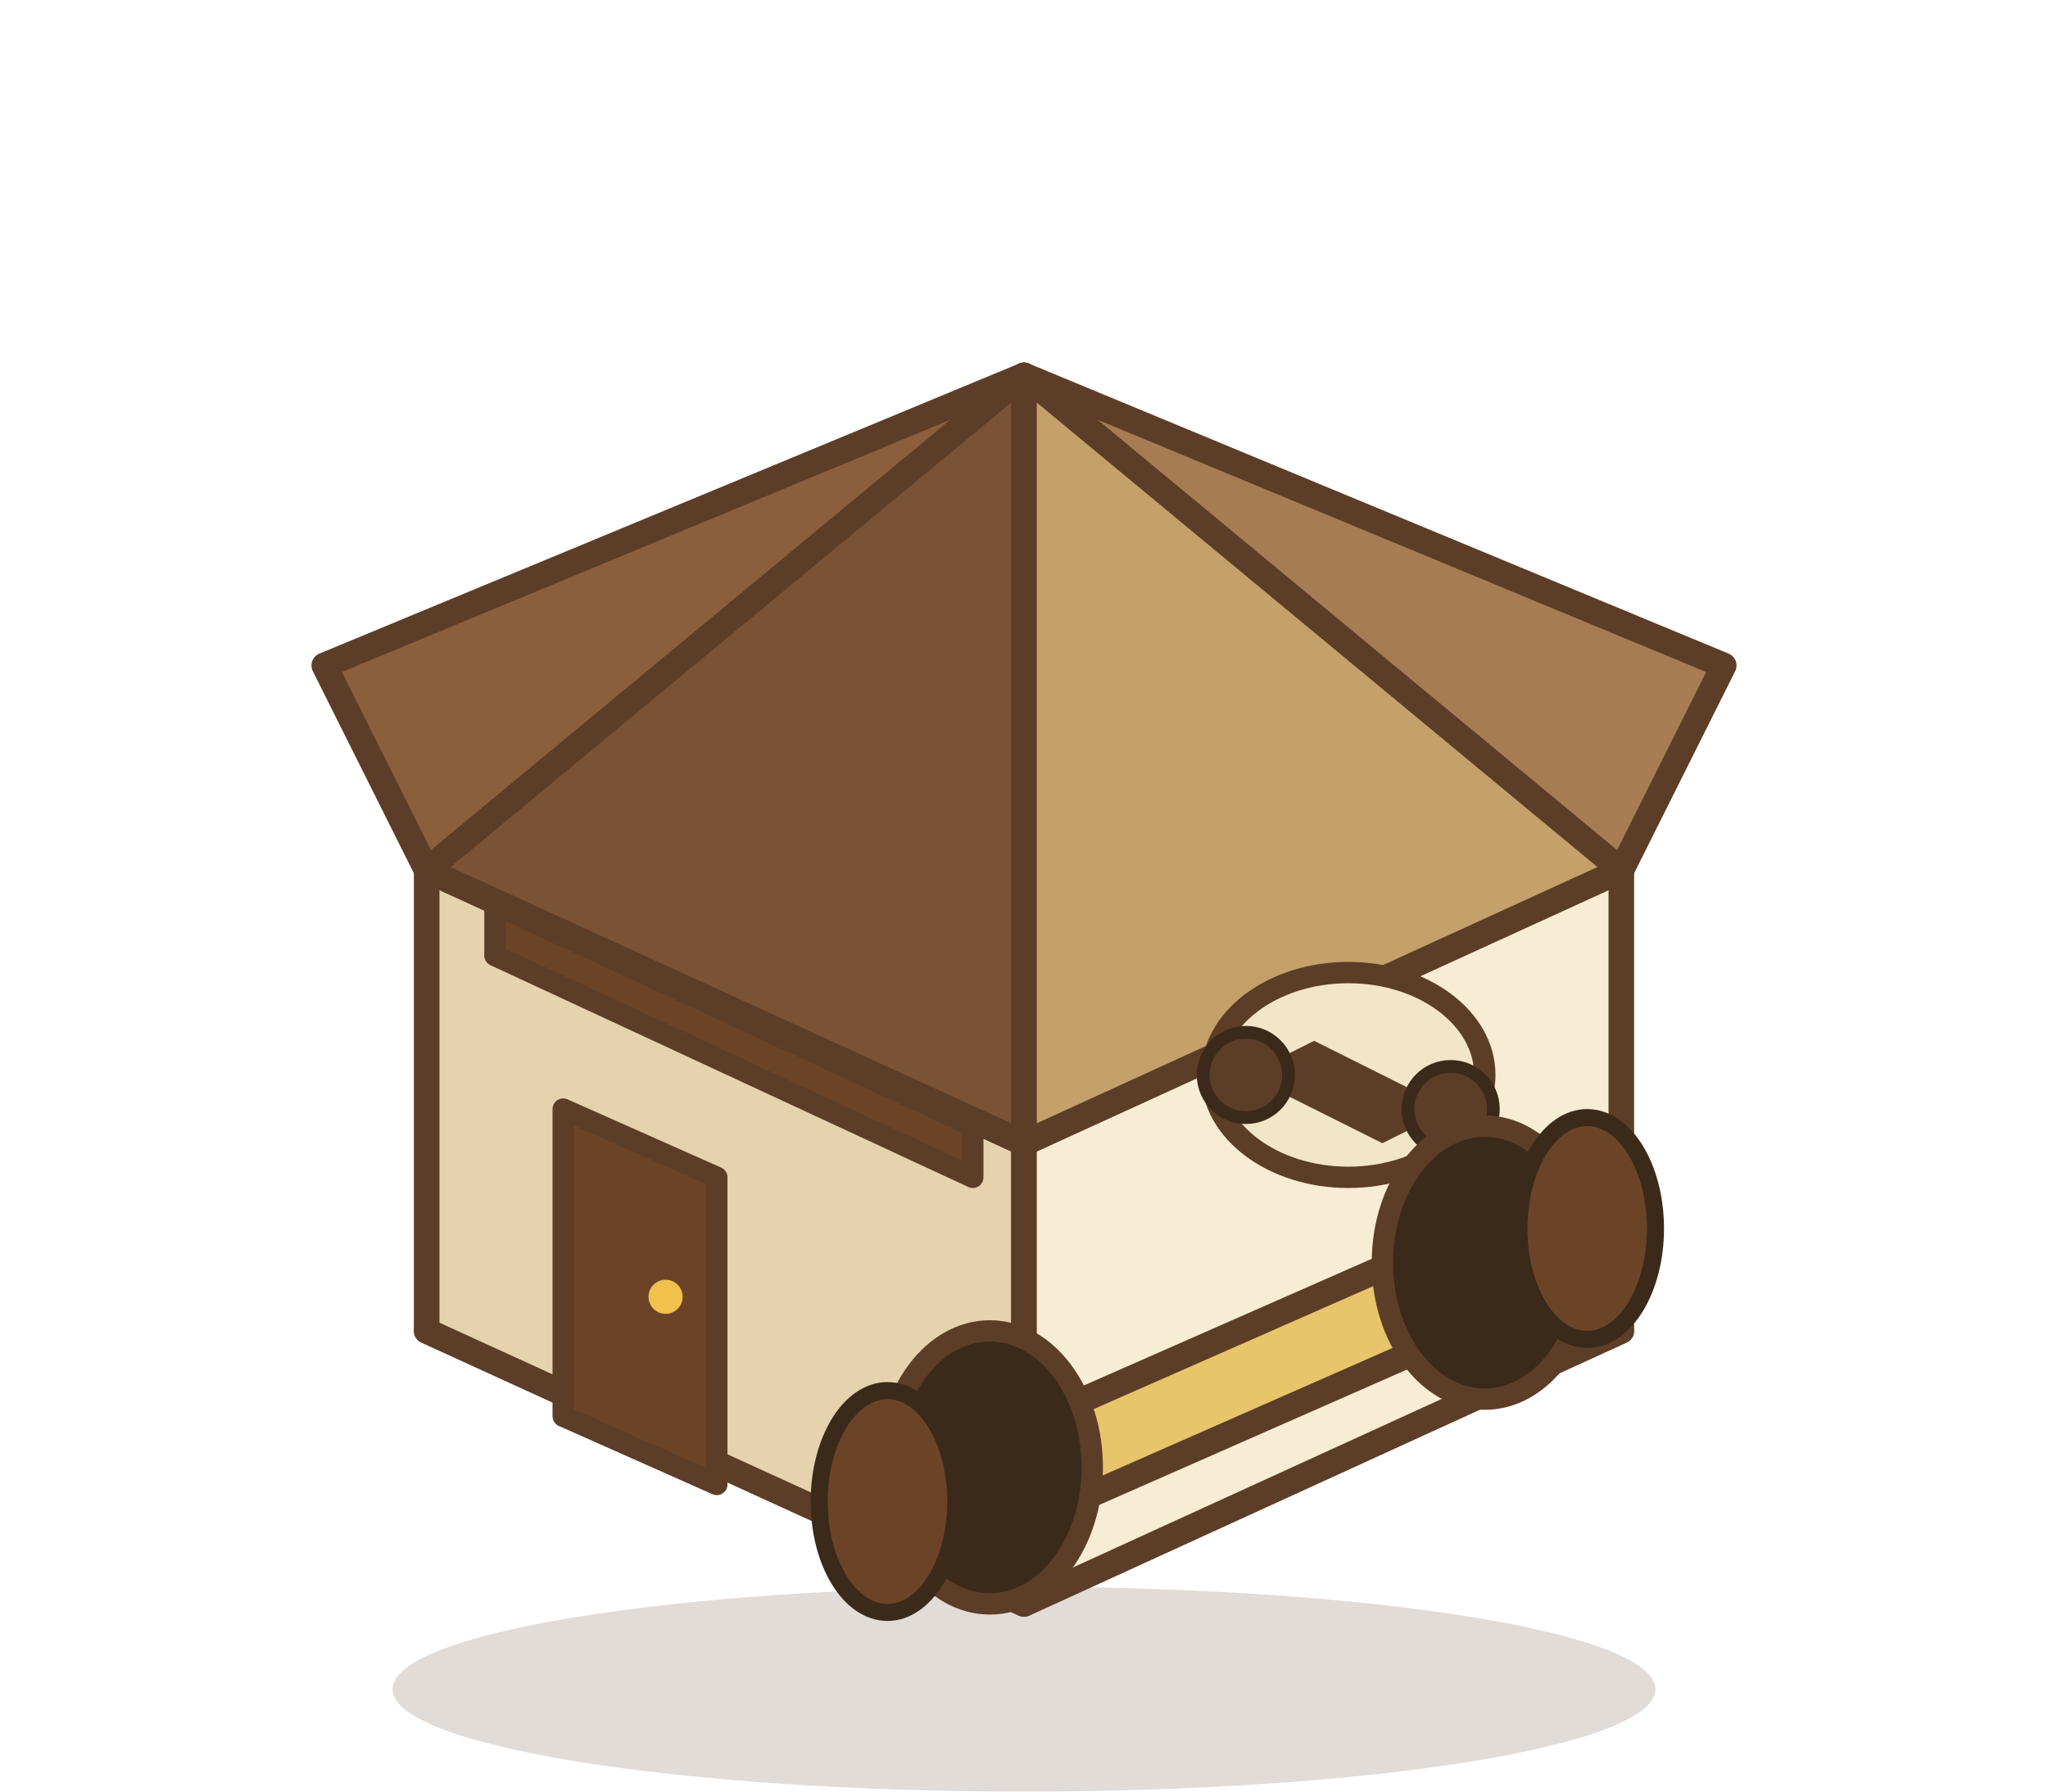
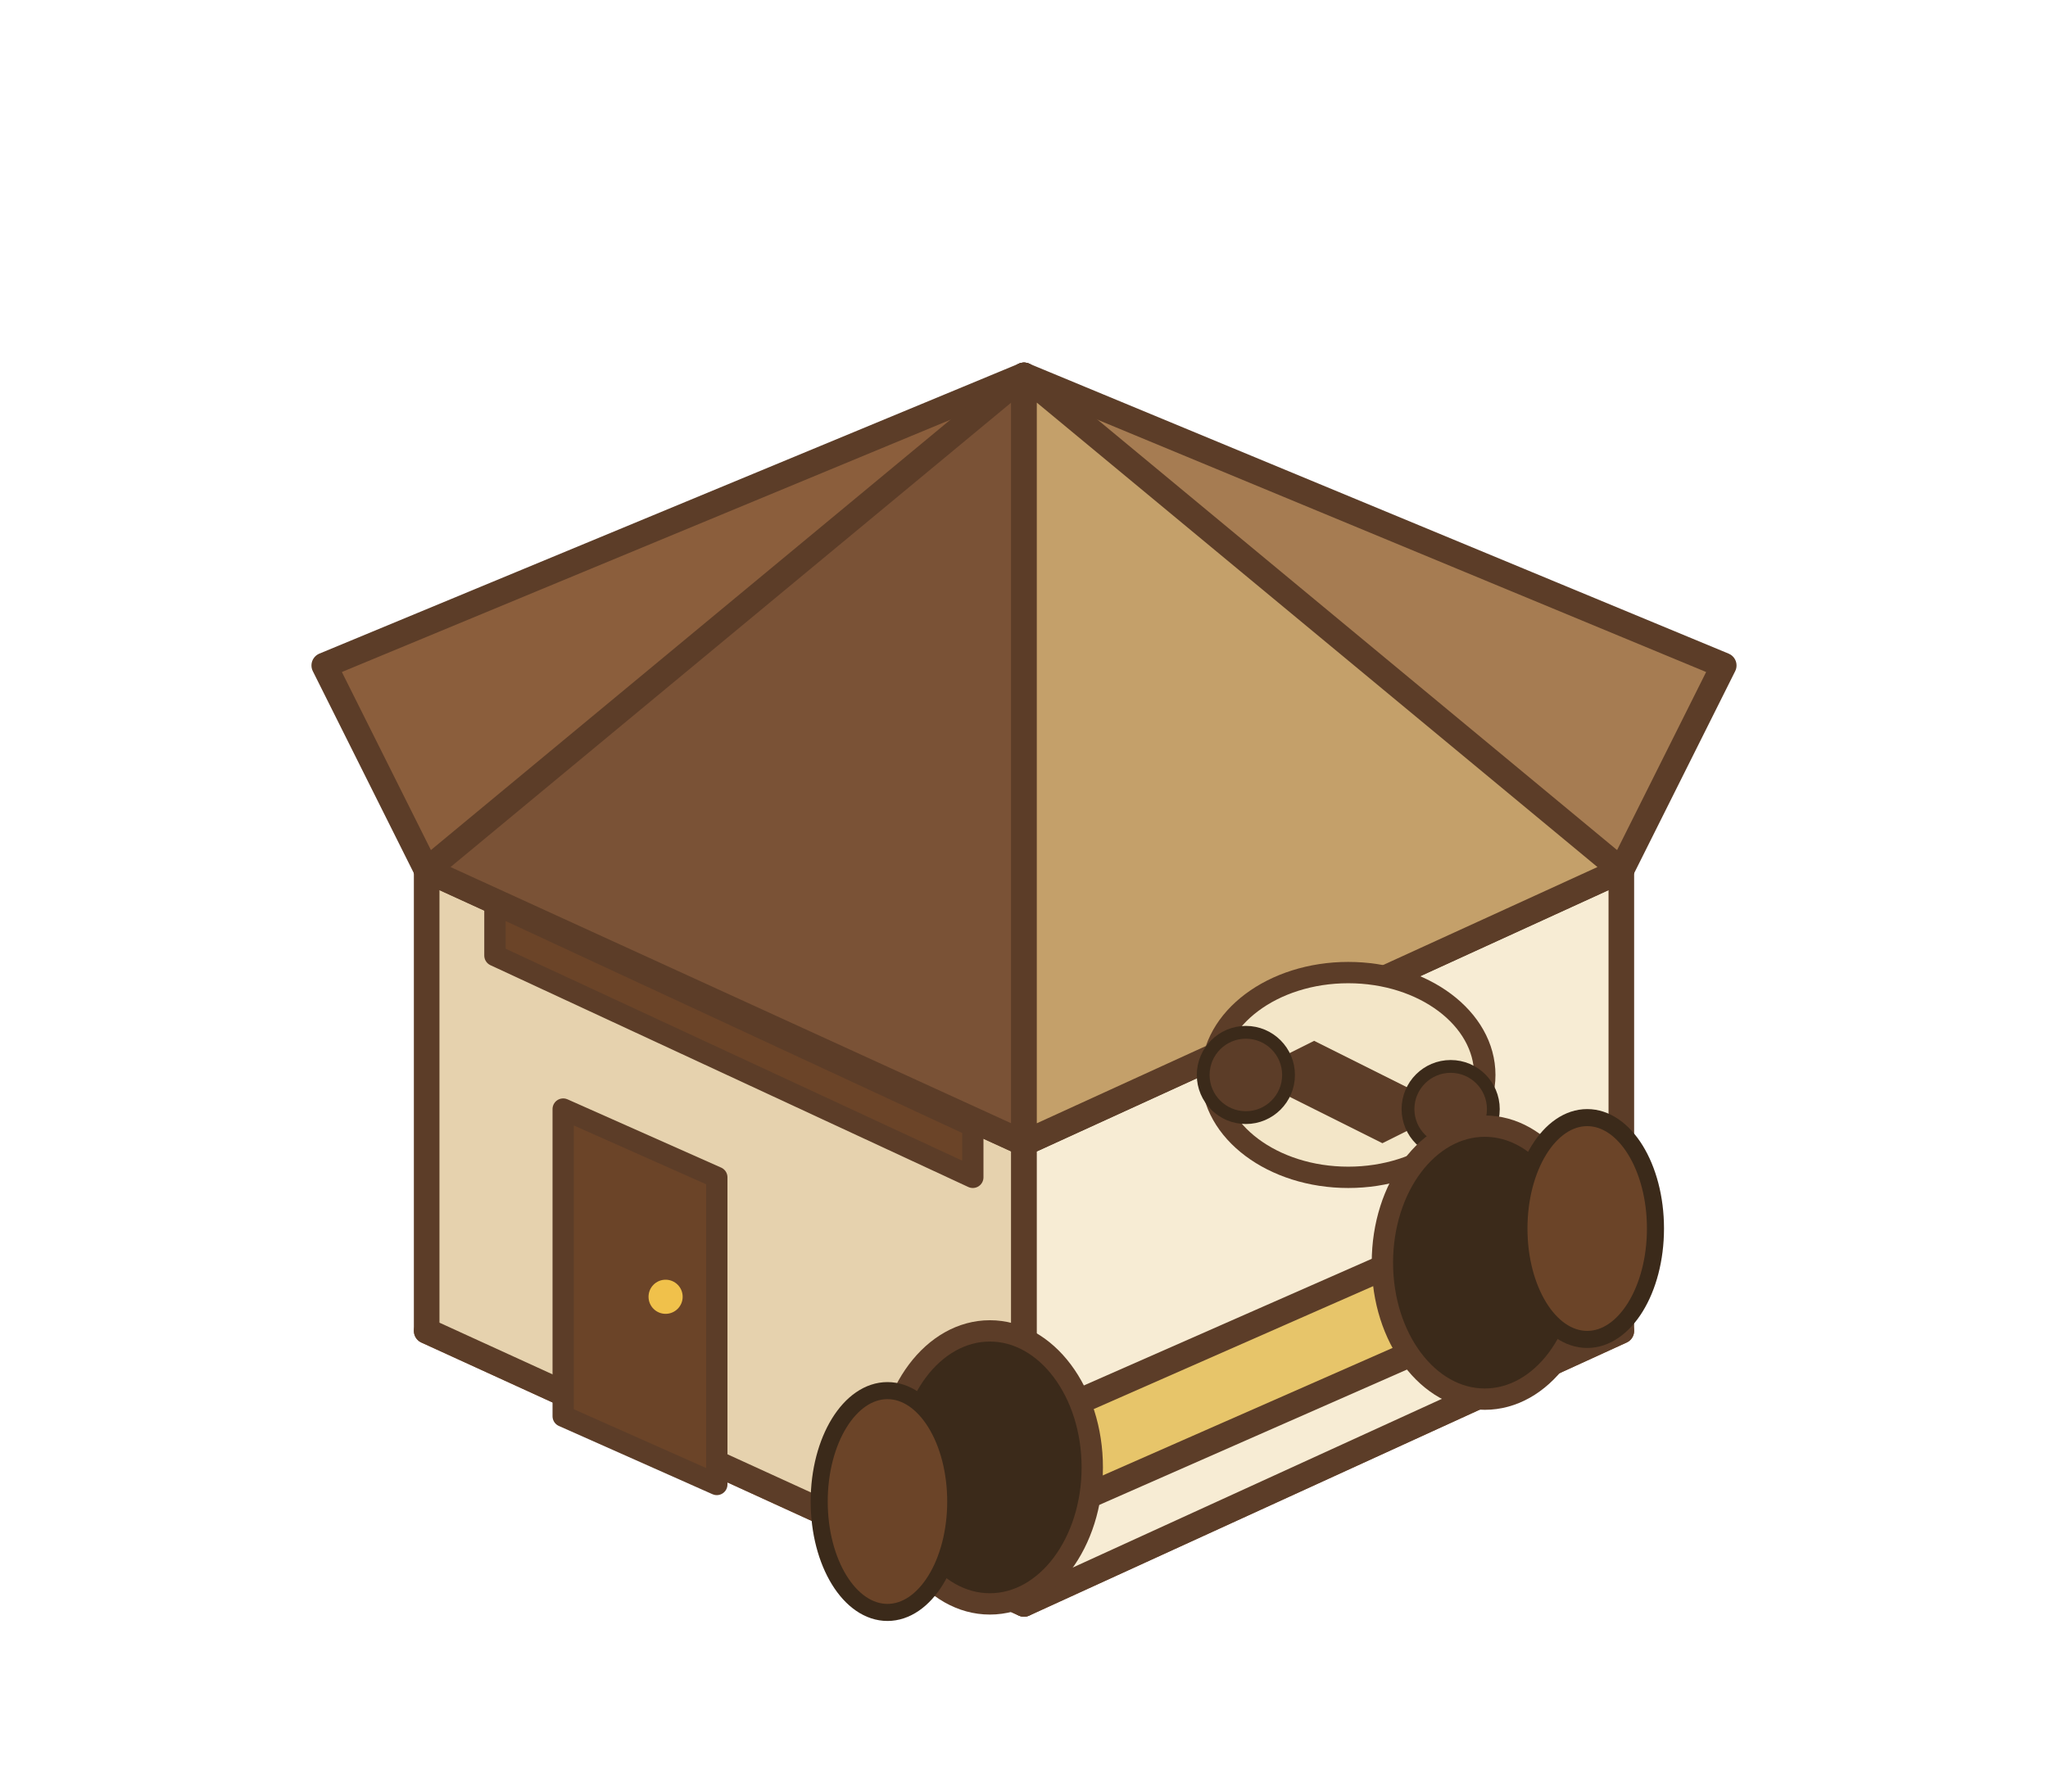
<svg xmlns="http://www.w3.org/2000/svg" viewBox="0 0 240 210" fill="none">
-   <ellipse cx="120" cy="198" rx="74" ry="12" fill="#5c3d28" opacity=".18" />
  <polygon points="120,188 190,156 120,124 50,156" fill="#d9c7a0" stroke="#8b5e3c" stroke-width="3" stroke-linejoin="round" />
  <polygon points="120,188 50,156 50,102 120,134" fill="#e6d2ae" stroke="#5c3d28" stroke-width="3" stroke-linejoin="round" />
  <polygon points="120,188 190,156 190,102 120,134" fill="#f7ecd4" stroke="#5c3d28" stroke-width="3" stroke-linejoin="round" />
  <polygon points="50,102 120,68 120,44 38,78" fill="#8b5e3c" stroke="#5c3d28" stroke-width="3" stroke-linejoin="round" />
  <polygon points="190,102 120,68 120,44 202,78" fill="#a67c52" stroke="#5c3d28" stroke-width="3" stroke-linejoin="round" />
  <polygon points="50,102 120,134 120,44" fill="#7a5236" stroke="#5c3d28" stroke-width="3" stroke-linejoin="round" />
  <polygon points="190,102 120,134 120,44" fill="#c4a06a" stroke="#5c3d28" stroke-width="3" stroke-linejoin="round" />
  <polygon points="58,112 114,138 114,132 58,106" fill="#6b4428" stroke="#5c3d28" stroke-width="2.5" stroke-linejoin="round" />
  <polygon points="84,174 66,166 66,130 84,138" fill="#6b4428" stroke="#5c3d28" stroke-width="2.5" stroke-linejoin="round" />
  <circle cx="78" cy="152" r="2" fill="#f0c14b" />
  <ellipse cx="158" cy="126" rx="16" ry="12" fill="#f3e6c8" stroke="#5c3d28" stroke-width="2.5" />
  <polygon points="146,126 154,122 170,130 162,134" fill="#5c3d28" />
  <circle cx="146" cy="126" r="5" fill="#5c3d28" stroke="#3b2a1a" stroke-width="1.5" />
  <circle cx="170" cy="130" r="5" fill="#5c3d28" stroke="#3b2a1a" stroke-width="1.5" />
  <polygon points="118,168 168,146 176,154 126,176" fill="#e7c56a" stroke="#5c3d28" stroke-width="3" stroke-linejoin="round" />
  <ellipse cx="116" cy="172" rx="12" ry="16" fill="#3b2a1a" stroke="#5c3d28" stroke-width="2.5" />
  <ellipse cx="104" cy="176" rx="8" ry="13" fill="#6b4428" stroke="#3b2a1a" stroke-width="2" />
  <ellipse cx="174" cy="148" rx="12" ry="16" fill="#3b2a1a" stroke="#5c3d28" stroke-width="2.5" />
  <ellipse cx="186" cy="144" rx="8" ry="13" fill="#6b4428" stroke="#3b2a1a" stroke-width="2" />
</svg>
